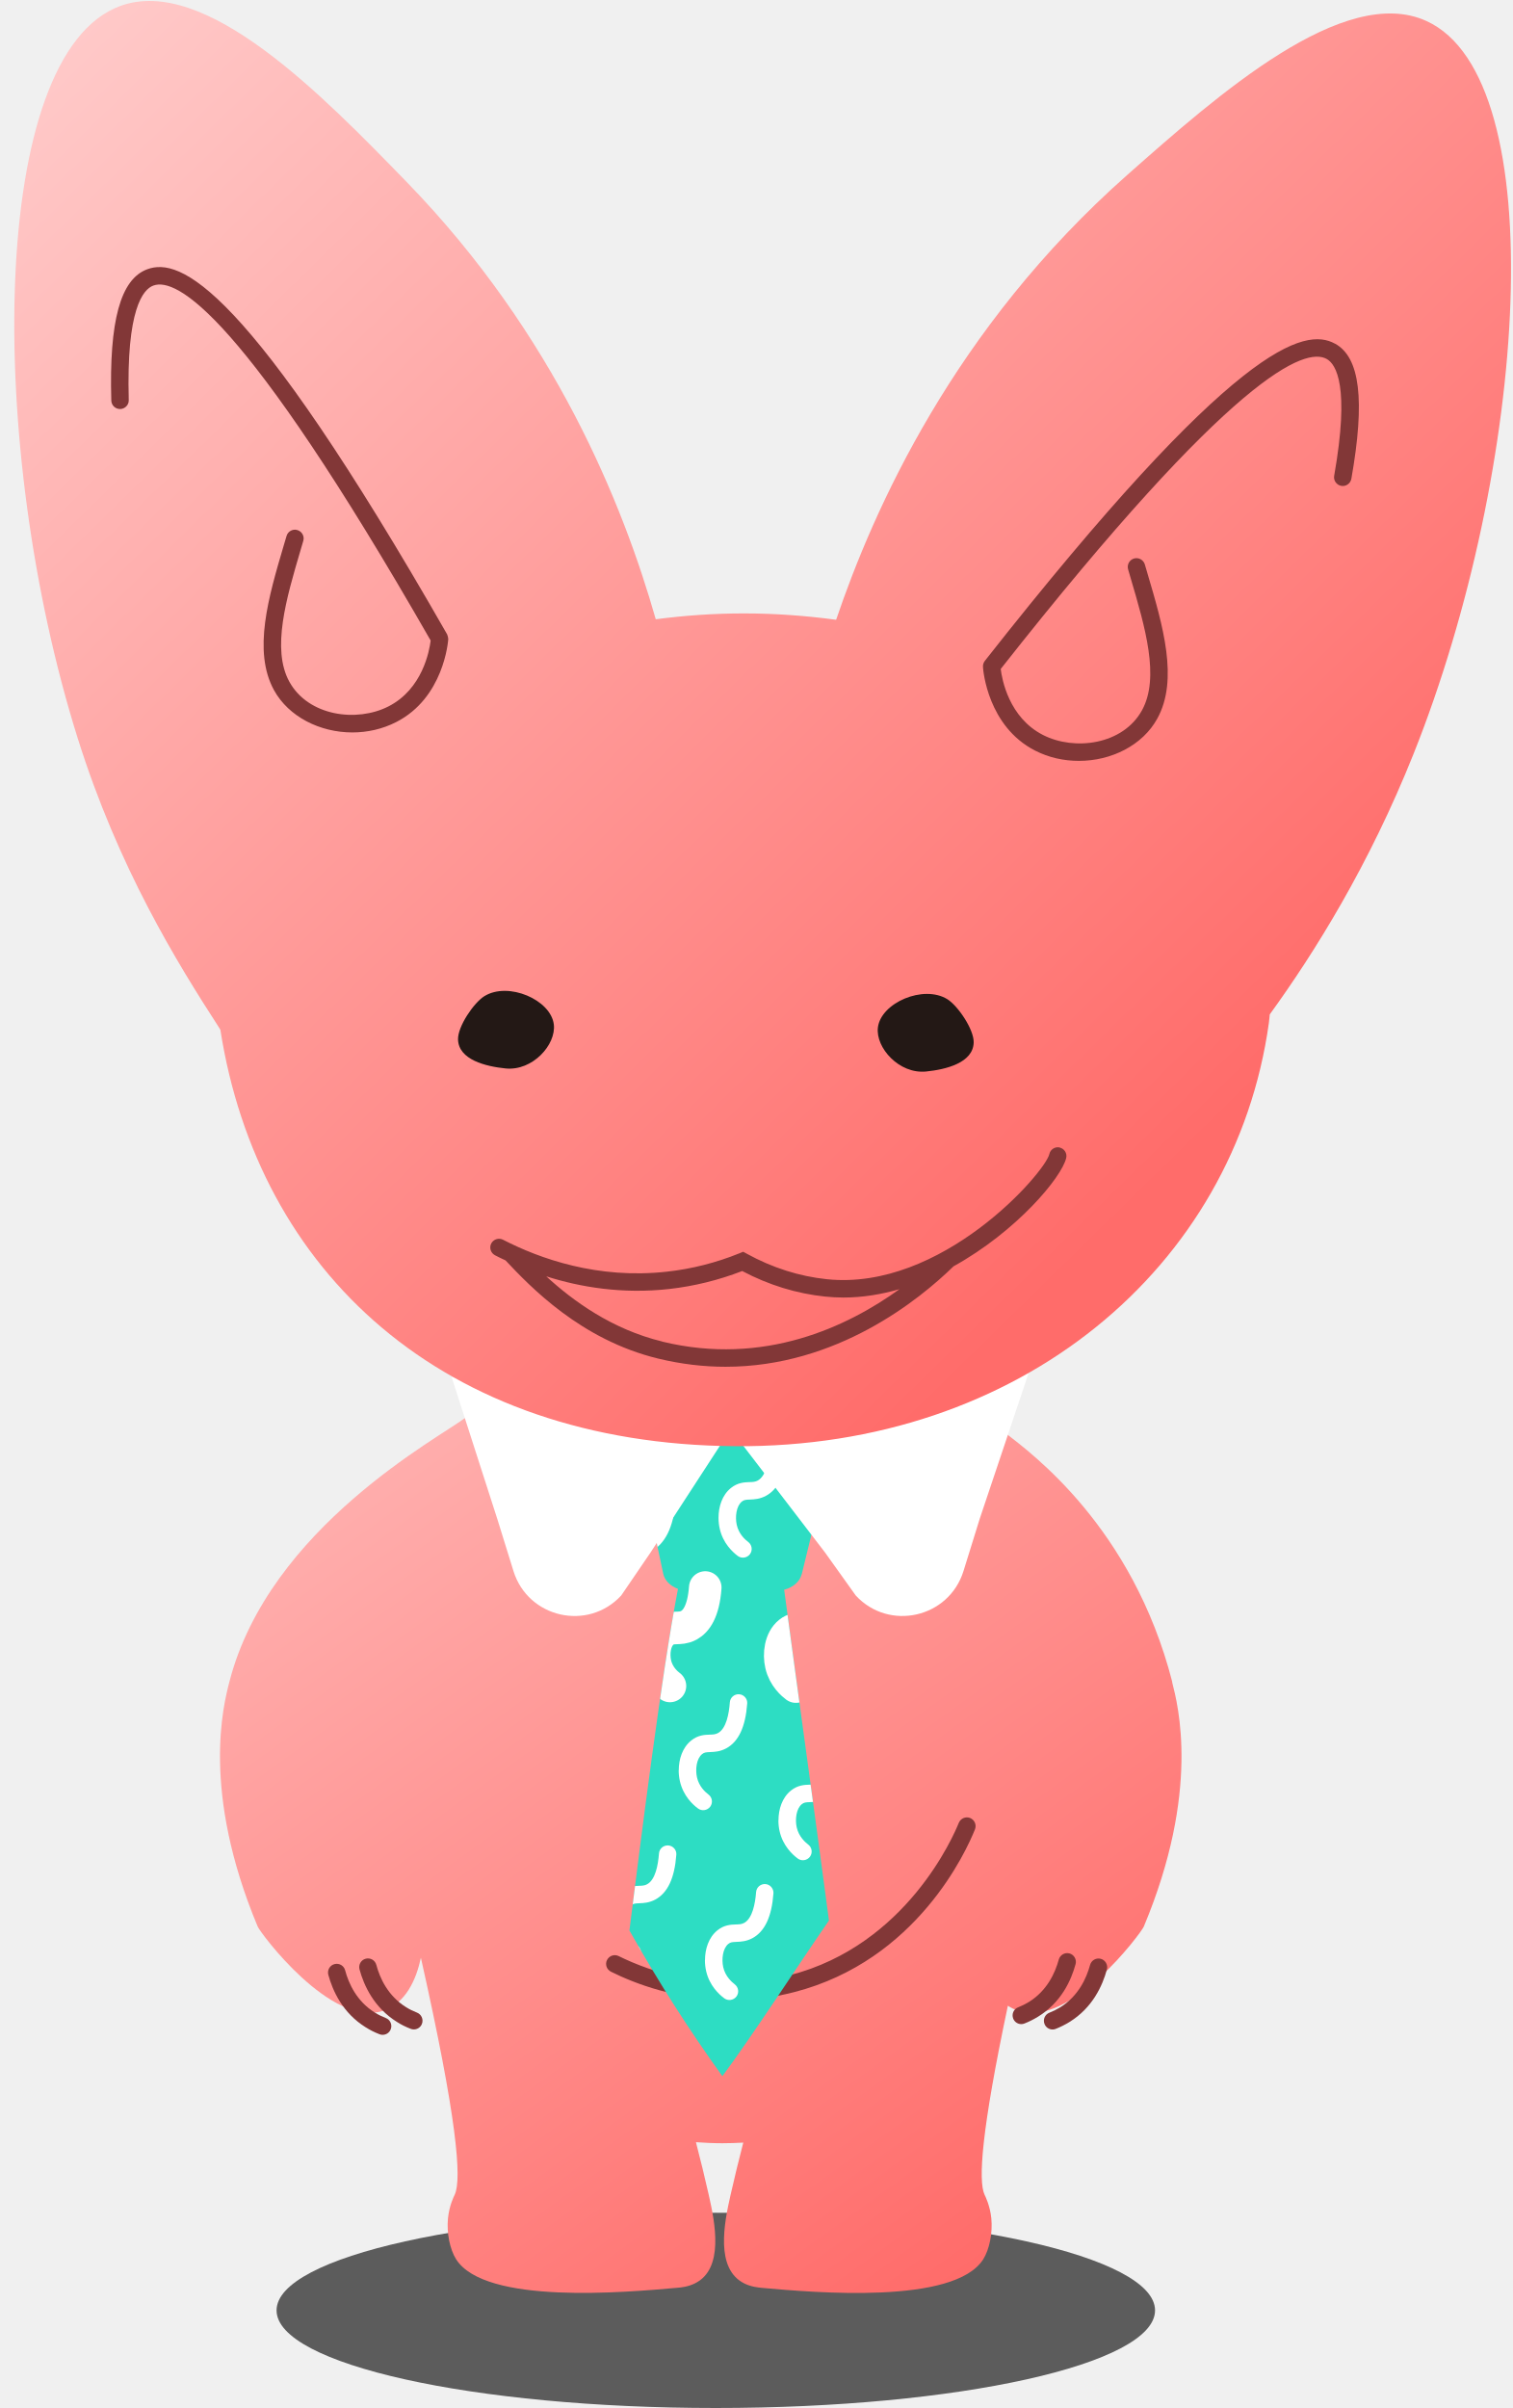
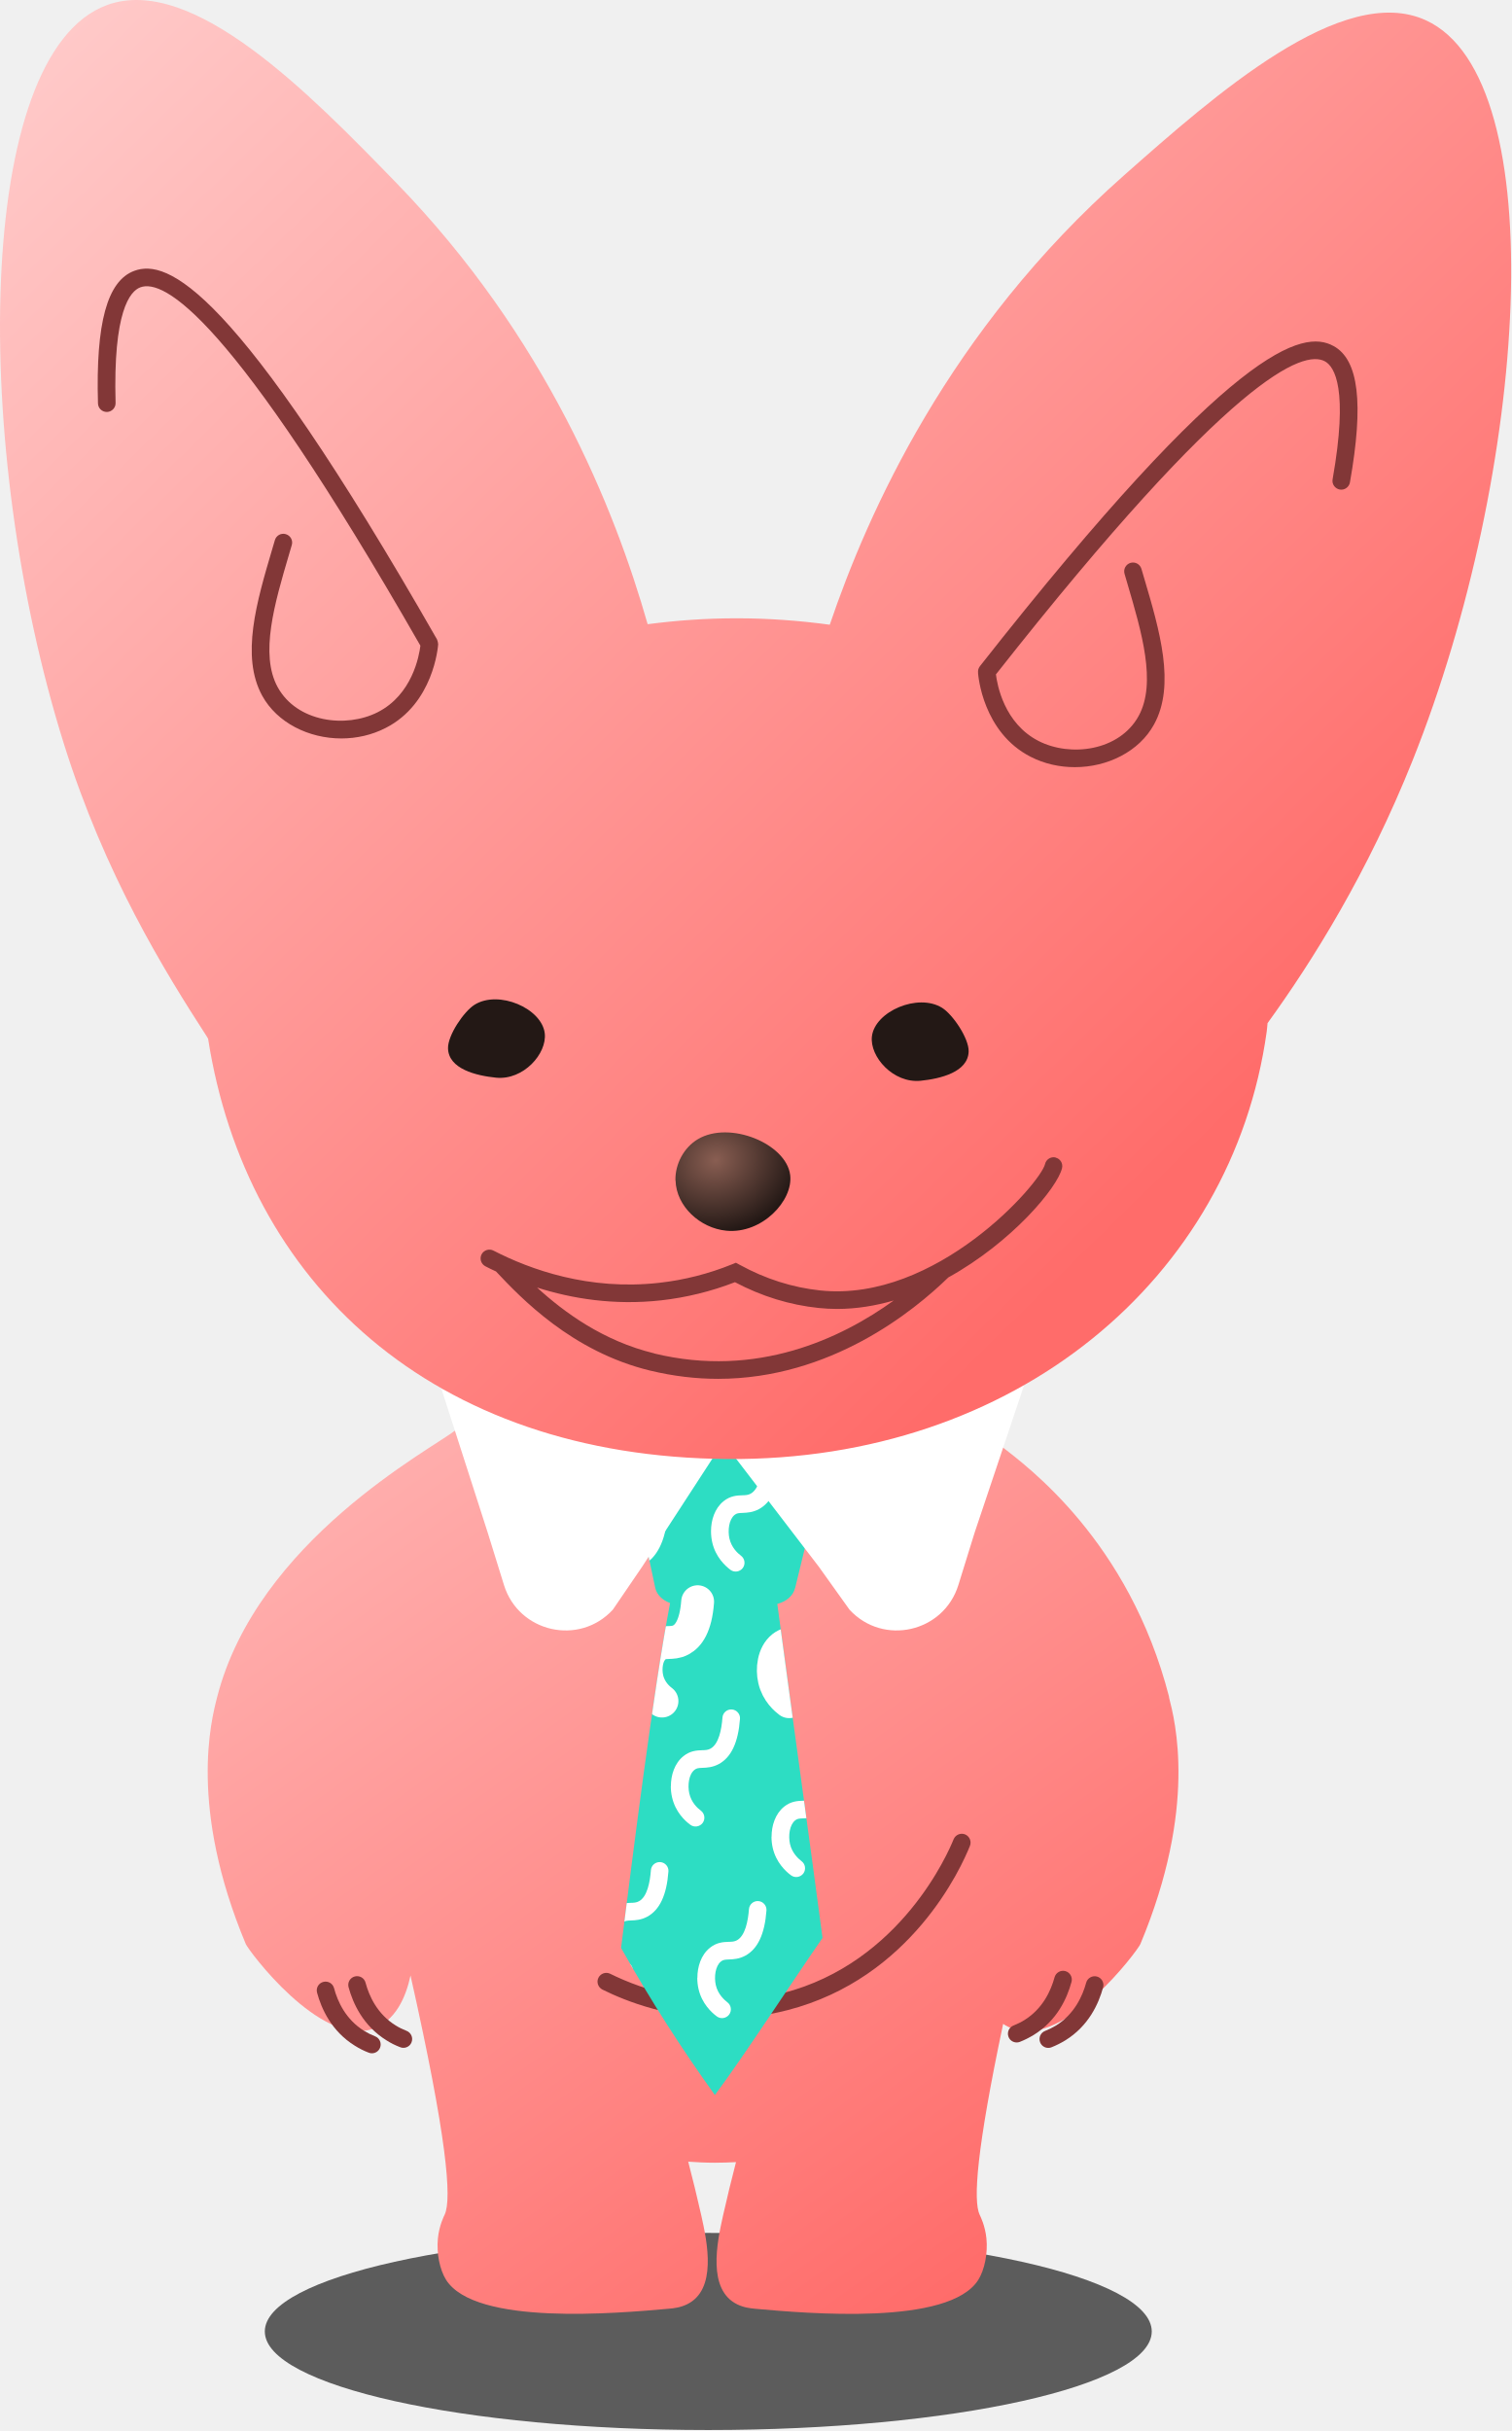
- <svg xmlns="http://www.w3.org/2000/svg" width="93" height="148" viewBox="0 0 93 148" fill="none">
-   <ellipse cx="44" cy="142" rx="27" ry="6" fill="#5C5C5C" />
-   <path d="M72.06 103.383C69.616 93.855 63.389 89.316 61.846 88.11L61.224 89.342C56.76 84.975 50.335 82.644 44.344 82.644C38.899 82.644 33.036 83.924 28.631 87.129V87.118C27.088 88.324 16.547 93.849 14.098 103.378C13.734 104.798 12.357 110.076 15.84 118.41C16.001 118.801 20.352 124.648 23.546 123.587C24.95 123.12 25.588 121.657 25.872 120.328C28.085 130.178 28.401 133.924 27.951 134.889C27.903 134.991 27.619 135.548 27.538 136.33C27.447 137.236 27.651 138.238 28.031 138.849C29.8 141.668 38.438 140.896 41.627 140.612C41.879 140.591 42.297 140.548 42.709 140.344C44.531 139.455 43.953 136.614 43.572 134.926C43.325 133.828 43.058 132.734 42.779 131.663C43.309 131.7 43.851 131.727 44.403 131.727C44.842 131.727 45.265 131.711 45.689 131.689C45.41 132.756 45.148 133.844 44.901 134.932C44.52 136.62 43.942 139.46 45.764 140.35C46.176 140.553 46.589 140.591 46.846 140.618C50.035 140.902 58.673 141.668 60.442 138.854C60.822 138.243 61.026 137.241 60.935 136.336C60.854 135.553 60.57 134.996 60.522 134.894C60.12 134.037 60.329 130.95 61.953 123.276C62.146 123.404 62.365 123.512 62.601 123.592C65.795 124.648 70.141 118.806 70.307 118.415C73.796 110.076 72.413 104.803 72.049 103.383H72.06Z" fill="url(#paint0_linear_733_3913)" />
-   <path d="M44.917 122.931C41.675 122.931 39.049 121.929 37.554 121.184C37.291 121.05 37.179 120.729 37.313 120.466C37.447 120.203 37.763 120.091 38.031 120.225C39.96 121.179 43.888 122.599 48.556 121.398C55.747 119.544 58.63 112.797 58.936 112.036C59.048 111.763 59.359 111.629 59.632 111.736C59.906 111.849 60.04 112.16 59.932 112.433C59.402 113.762 56.369 120.493 48.824 122.438C47.452 122.792 46.144 122.937 44.922 122.937L44.917 122.931Z" fill="#823737" />
-   <path d="M23.519 125.064C23.455 125.064 23.391 125.054 23.326 125.027C23.032 124.914 22.753 124.775 22.491 124.609C21.06 123.725 20.449 122.358 20.181 121.372C20.106 121.088 20.272 120.793 20.561 120.718C20.845 120.643 21.14 120.809 21.215 121.099C21.429 121.903 21.922 123.006 23.053 123.703C23.262 123.832 23.482 123.939 23.712 124.03C23.991 124.137 24.125 124.448 24.018 124.721C23.937 124.936 23.734 125.064 23.519 125.064Z" fill="#823737" />
-   <path d="M25.438 124.732C25.373 124.732 25.309 124.722 25.245 124.695C24.95 124.582 24.666 124.443 24.409 124.277C22.983 123.393 22.367 122.026 22.099 121.04C22.024 120.756 22.19 120.461 22.48 120.386C22.764 120.311 23.058 120.477 23.133 120.767C23.348 121.57 23.841 122.674 24.971 123.371C25.175 123.5 25.4 123.607 25.631 123.698C25.904 123.805 26.043 124.116 25.936 124.389C25.856 124.604 25.652 124.732 25.438 124.732Z" fill="#823737" />
-   <path d="M64.702 124.737C64.488 124.737 64.284 124.608 64.204 124.394C64.096 124.121 64.23 123.81 64.509 123.703C64.74 123.611 64.965 123.499 65.168 123.376C66.294 122.679 66.787 121.575 67.006 120.771C67.081 120.487 67.376 120.316 67.66 120.391C67.944 120.466 68.116 120.76 68.041 121.044C67.773 122.036 67.162 123.402 65.731 124.281C65.468 124.442 65.19 124.581 64.895 124.699C64.831 124.726 64.766 124.737 64.702 124.737Z" fill="#823737" />
-   <path d="M62.778 124.406C62.564 124.406 62.36 124.277 62.28 124.063C62.173 123.784 62.312 123.479 62.585 123.372C62.816 123.28 63.035 123.173 63.245 123.045C64.37 122.348 64.863 121.244 65.082 120.44C65.158 120.156 65.452 119.985 65.736 120.06C66.02 120.135 66.192 120.429 66.117 120.713C65.849 121.705 65.238 123.071 63.807 123.95C63.544 124.111 63.261 124.256 62.971 124.368C62.907 124.395 62.843 124.406 62.778 124.406Z" fill="#823737" />
-   <path d="M49.284 96.753L51.096 89.326C51.283 88.554 50.533 87.836 49.536 87.836H40.758C39.778 87.836 39.033 88.533 39.194 89.299L40.769 96.727C40.86 97.145 41.209 97.482 41.675 97.654C40.646 103.013 39.408 112.975 38.69 118.65C40.544 121.935 42.382 124.797 44.403 127.605C46.214 125.178 49 120.864 50.956 118.039C50.297 113.034 48.947 103.286 48.202 97.707C48.743 97.568 49.166 97.214 49.279 96.753H49.284Z" fill="#2DDDC3" />
-   <mask id="mask0_733_3913" style="mask-type:luminance" maskUnits="userSpaceOnUse" x="38" y="87" width="14" height="41">
-     <path d="M49.284 96.754L51.095 89.327C51.283 88.555 50.532 87.837 49.536 87.837H40.758C39.777 87.837 39.032 88.534 39.193 89.3L40.769 96.728C40.86 97.145 41.208 97.483 41.674 97.655C40.645 103.014 39.407 112.976 38.69 118.651C40.544 121.936 42.382 124.798 44.402 127.606C46.213 125.179 49 120.865 50.956 118.04C50.297 113.035 48.946 103.287 48.201 97.708C48.743 97.569 49.166 97.215 49.279 96.754H49.284Z" fill="white" />
+ <svg xmlns="http://www.w3.org/2000/svg" width="92" height="148" viewBox="0 0 92 148" fill="none">
+   <ellipse cx="43.123" cy="141.94" rx="27" ry="6" fill="#5C5C5C" />
+   <path d="M71.182 103.323C68.739 93.795 62.512 89.256 60.968 88.05L60.347 89.283C55.883 84.915 49.457 82.584 43.466 82.584C38.022 82.584 32.159 83.865 27.754 87.07V87.059C26.211 88.265 15.67 93.79 13.221 103.318C12.857 104.738 11.479 110.017 14.963 118.35C15.123 118.741 19.475 124.588 22.669 123.527C24.073 123.061 24.71 121.598 24.994 120.269C27.207 130.119 27.524 133.865 27.073 134.829C27.025 134.931 26.741 135.488 26.661 136.271C26.57 137.176 26.773 138.179 27.154 138.789C28.922 141.608 37.561 140.837 40.749 140.553C41.001 140.531 41.419 140.488 41.832 140.285C43.654 139.395 43.075 136.555 42.695 134.867C42.448 133.768 42.18 132.675 41.901 131.603C42.432 131.641 42.973 131.667 43.525 131.667C43.965 131.667 44.388 131.651 44.811 131.63C44.533 132.696 44.27 133.784 44.024 134.872C43.643 136.56 43.064 139.4 44.886 140.29C45.299 140.494 45.712 140.531 45.969 140.558C49.157 140.842 57.796 141.608 59.564 138.795C59.945 138.184 60.148 137.182 60.057 136.276C59.977 135.494 59.693 134.936 59.645 134.835C59.243 133.977 59.452 130.89 61.075 123.216C61.268 123.345 61.488 123.452 61.724 123.532C64.918 124.588 69.264 118.747 69.43 118.355C72.918 110.017 71.536 104.744 71.171 103.323H71.182Z" fill="url(#paint0_linear_1172_8507)" />
+   <path d="M44.04 122.872C40.797 122.872 38.172 121.869 36.676 121.125C36.414 120.991 36.301 120.669 36.435 120.406C36.569 120.144 36.886 120.031 37.154 120.165C39.083 121.119 43.011 122.539 47.678 121.339C54.87 119.485 57.753 112.738 58.058 111.977C58.171 111.703 58.482 111.569 58.755 111.677C59.028 111.789 59.162 112.1 59.055 112.373C58.525 113.702 55.492 120.433 47.946 122.379C46.574 122.732 45.267 122.877 44.045 122.877L44.04 122.872Z" fill="#823737" />
+   <path d="M22.642 125.005C22.578 125.005 22.513 124.994 22.449 124.967C22.154 124.855 21.876 124.715 21.613 124.549C20.182 123.665 19.571 122.298 19.303 121.312C19.228 121.028 19.395 120.734 19.684 120.659C19.968 120.584 20.263 120.75 20.338 121.039C20.552 121.843 21.045 122.947 22.176 123.644C22.385 123.772 22.604 123.879 22.835 123.97C23.113 124.078 23.247 124.388 23.14 124.662C23.06 124.876 22.856 125.005 22.642 125.005Z" fill="#823737" />
+   <path d="M24.56 124.673C24.496 124.673 24.431 124.662 24.367 124.635C24.073 124.523 23.788 124.383 23.531 124.217C22.106 123.333 21.489 121.966 21.222 120.98C21.147 120.696 21.313 120.402 21.602 120.327C21.886 120.252 22.181 120.418 22.256 120.707C22.47 121.511 22.963 122.615 24.094 123.312C24.298 123.44 24.523 123.547 24.753 123.638C25.026 123.746 25.166 124.056 25.058 124.33C24.978 124.544 24.774 124.673 24.56 124.673Z" fill="#823737" />
+   <path d="M63.825 124.677C63.61 124.677 63.407 124.549 63.326 124.334C63.219 124.061 63.353 123.75 63.632 123.643C63.862 123.552 64.087 123.439 64.291 123.316C65.416 122.619 65.909 121.515 66.129 120.712C66.204 120.428 66.499 120.256 66.783 120.331C67.067 120.406 67.238 120.701 67.163 120.985C66.895 121.976 66.284 123.343 64.853 124.222C64.591 124.383 64.312 124.522 64.017 124.64C63.953 124.667 63.889 124.677 63.825 124.677Z" fill="#823737" />
+   <path d="M61.901 124.346C61.686 124.346 61.483 124.218 61.402 124.003C61.295 123.725 61.435 123.419 61.708 123.312C61.938 123.221 62.158 123.114 62.367 122.985C63.492 122.288 63.985 121.184 64.205 120.381C64.28 120.097 64.575 119.925 64.859 120C65.143 120.075 65.314 120.37 65.239 120.654C64.971 121.645 64.361 123.012 62.93 123.891C62.667 124.051 62.383 124.196 62.094 124.309C62.029 124.336 61.965 124.346 61.901 124.346Z" fill="#823737" />
+   <path d="M48.407 96.694L50.218 89.266C50.406 88.495 49.656 87.776 48.659 87.776H39.881C38.9 87.776 38.156 88.473 38.316 89.239L39.892 96.667C39.983 97.085 40.331 97.423 40.797 97.594C39.769 102.953 38.531 112.916 37.812 118.591C39.667 121.876 41.505 124.738 43.525 127.546C45.336 125.118 48.123 120.804 50.079 117.98C49.42 112.975 48.069 103.226 47.325 97.648C47.866 97.508 48.289 97.155 48.402 96.694H48.407Z" fill="#2DDDC3" />
+   <mask id="mask0_1172_8507" style="mask-type:luminance" maskUnits="userSpaceOnUse" x="37" y="87" width="14" height="41">
+     <path d="M48.407 96.695L50.218 89.267C50.405 88.496 49.655 87.777 48.658 87.777H39.88C38.9 87.777 38.155 88.474 38.316 89.24L39.891 96.668C39.982 97.086 40.331 97.424 40.797 97.595C39.768 102.954 38.53 112.917 37.812 118.592C39.666 121.877 41.504 124.739 43.525 127.547C45.336 125.119 48.122 120.805 50.078 117.981C49.419 112.975 48.069 103.227 47.324 97.649C47.865 97.509 48.289 97.156 48.401 96.695H48.407Z" fill="white" />
  </mask>
-   <g mask="url(#mask0_733_3913)">
-     <mask id="mask1_733_3913" style="mask-type:luminance" maskUnits="userSpaceOnUse" x="37" y="87" width="17" height="44">
-       <path d="M48.749 92.293C47.12 88.531 46.155 87.7 45.271 87.668C41.686 87.523 37.704 100.257 37.42 111.435C37.356 114.035 36.991 128.477 42.806 130.38C44.96 131.087 47.146 129.801 47.736 129.453C56.439 124.335 53.99 104.378 48.749 92.293Z" fill="white" />
+   <g mask="url(#mask0_1172_8507)">
+     <mask id="mask1_1172_8507" style="mask-type:luminance" maskUnits="userSpaceOnUse" x="36" y="87" width="17" height="44">
+       <path d="M47.871 92.234C46.242 88.471 45.278 87.641 44.393 87.609C40.808 87.464 36.827 100.197 36.542 111.376C36.478 113.975 36.114 128.418 41.928 130.32C44.082 131.027 46.269 129.741 46.858 129.393C55.561 124.275 53.112 104.318 47.871 92.234Z" fill="white" />
    </mask>
-     <g mask="url(#mask1_733_3913)">
-       <path d="M40.528 92.176C40.416 93.671 39.96 94.255 39.521 94.496C38.942 94.812 38.47 94.491 37.956 94.898C37.399 95.343 37.307 96.238 37.452 96.865C37.629 97.653 38.186 98.097 38.358 98.226" stroke="white" stroke-width="2" stroke-miterlimit="10" stroke-linecap="round" />
-       <path d="M44.167 93.285C44.167 92.61 44.386 91.891 44.933 91.452C45.346 91.12 45.758 91.104 46.064 91.093C46.273 91.088 46.423 91.082 46.578 90.997C47.087 90.718 47.253 89.818 47.307 89.105C47.328 88.81 47.586 88.59 47.88 88.612C48.175 88.633 48.4 88.896 48.373 89.185C48.266 90.621 47.843 91.522 47.087 91.934C46.707 92.138 46.369 92.154 46.101 92.165C45.844 92.176 45.737 92.181 45.603 92.288C45.255 92.567 45.18 93.237 45.287 93.719C45.41 94.271 45.78 94.614 45.989 94.769C46.224 94.946 46.278 95.278 46.101 95.52C45.924 95.755 45.587 95.809 45.351 95.632C45.024 95.386 44.44 94.844 44.242 93.96C44.194 93.751 44.167 93.521 44.167 93.29V93.285Z" fill="white" />
-       <path d="M36.959 103.81C36.959 103.135 37.179 102.417 37.725 101.977C38.138 101.645 38.551 101.629 38.856 101.618C39.065 101.613 39.215 101.608 39.37 101.522C39.874 101.243 40.046 100.343 40.099 99.63C40.121 99.335 40.378 99.116 40.673 99.137C40.967 99.159 41.187 99.41 41.166 99.711C41.059 101.147 40.635 102.047 39.88 102.46C39.499 102.663 39.161 102.68 38.894 102.69C38.636 102.701 38.529 102.706 38.395 102.813C38.047 103.092 37.972 103.762 38.079 104.244C38.208 104.818 38.615 105.166 38.781 105.295C39.017 105.472 39.07 105.804 38.894 106.045C38.717 106.281 38.379 106.334 38.143 106.158C37.816 105.916 37.232 105.375 37.029 104.485C36.98 104.276 36.954 104.046 36.954 103.816L36.959 103.81Z" fill="white" />
-       <path d="M41.723 108.805C41.723 108.13 41.943 107.412 42.49 106.973C42.902 106.64 43.315 106.624 43.62 106.614C43.829 106.608 43.974 106.603 44.135 106.517C44.644 106.238 44.81 105.338 44.864 104.625C44.885 104.331 45.142 104.111 45.437 104.132C45.732 104.154 45.957 104.416 45.93 104.706C45.823 106.142 45.4 107.042 44.644 107.455C44.264 107.659 43.926 107.675 43.658 107.685C43.401 107.696 43.294 107.701 43.16 107.809C42.806 108.093 42.736 108.757 42.843 109.239C42.967 109.791 43.336 110.134 43.545 110.29C43.781 110.467 43.835 110.799 43.658 111.04C43.481 111.276 43.144 111.329 42.908 111.153C42.575 110.911 41.997 110.37 41.793 109.475C41.745 109.266 41.718 109.036 41.718 108.8L41.723 108.805Z" fill="white" />
-       <path d="M51.096 97.61C50.983 99.106 50.528 99.69 50.089 99.931C49.51 100.247 49.038 99.925 48.524 100.333C47.967 100.778 47.875 101.672 48.02 102.3C48.197 103.087 48.754 103.532 48.926 103.661" stroke="white" stroke-width="2" stroke-miterlimit="10" stroke-linecap="round" />
-       <path d="M43.352 97.571C43.24 99.067 42.784 99.651 42.345 99.892C41.766 100.208 41.294 99.886 40.78 100.294C40.223 100.738 40.132 101.633 40.276 102.26C40.453 103.048 41.01 103.493 41.182 103.622" stroke="white" stroke-width="2" stroke-miterlimit="10" stroke-linecap="round" />
-       <path d="M37.367 118.097C37.367 117.422 37.586 116.704 38.133 116.265C38.545 115.932 38.958 115.916 39.264 115.906C39.472 115.9 39.623 115.895 39.778 115.809C40.287 115.536 40.453 114.63 40.507 113.917C40.528 113.623 40.785 113.403 41.08 113.424C41.375 113.446 41.6 113.708 41.573 113.998C41.466 115.434 41.043 116.334 40.287 116.747C39.907 116.951 39.574 116.967 39.301 116.977C39.044 116.988 38.937 116.993 38.803 117.101C38.449 117.379 38.379 118.049 38.486 118.531C38.61 119.083 38.98 119.426 39.188 119.582C39.424 119.759 39.472 120.096 39.301 120.332C39.124 120.568 38.786 120.621 38.551 120.445C38.224 120.198 37.64 119.657 37.441 118.773C37.393 118.564 37.367 118.333 37.367 118.097Z" fill="white" />
-       <path d="M43.336 120.471C43.336 119.796 43.556 119.078 44.102 118.639C44.515 118.306 44.928 118.29 45.233 118.28C45.442 118.274 45.592 118.269 45.748 118.183C46.251 117.904 46.423 117.004 46.477 116.291C46.498 115.997 46.755 115.777 47.05 115.798C47.345 115.82 47.564 116.082 47.543 116.372C47.436 117.808 47.012 118.708 46.257 119.121C45.876 119.325 45.539 119.341 45.271 119.351C45.014 119.362 44.906 119.367 44.772 119.475C44.424 119.753 44.349 120.418 44.456 120.905C44.585 121.479 44.992 121.827 45.158 121.956C45.394 122.133 45.448 122.465 45.271 122.706C45.094 122.942 44.756 122.995 44.52 122.819C44.194 122.577 43.609 122.036 43.406 121.147C43.358 120.938 43.331 120.707 43.331 120.477L43.336 120.471Z" fill="white" />
-       <path d="M47.853 111.882C47.853 111.206 48.073 110.488 48.62 110.049C49.032 109.717 49.445 109.7 49.751 109.69C49.959 109.684 50.11 109.679 50.265 109.593C50.769 109.315 50.94 108.414 50.994 107.702C51.015 107.407 51.273 107.187 51.567 107.208C51.862 107.23 52.082 107.493 52.06 107.782C51.953 109.218 51.53 110.118 50.774 110.531C50.394 110.735 50.056 110.751 49.788 110.762C49.531 110.772 49.424 110.778 49.29 110.885C48.941 111.163 48.866 111.828 48.974 112.316C49.102 112.889 49.509 113.237 49.675 113.366C49.911 113.543 49.965 113.875 49.788 114.116C49.611 114.352 49.274 114.406 49.038 114.229C48.711 113.988 48.127 113.446 47.923 112.557C47.875 112.348 47.848 112.117 47.848 111.887L47.853 111.882Z" fill="white" />
-       <path d="M42.511 131.178C42.511 130.503 42.731 129.785 43.277 129.346C43.69 129.013 44.103 128.997 44.408 128.987C44.617 128.981 44.762 128.976 44.922 128.89C45.426 128.611 45.598 127.711 45.651 126.998C45.673 126.704 45.93 126.484 46.225 126.505C46.519 126.527 46.739 126.789 46.718 127.079C46.611 128.515 46.187 129.415 45.431 129.828C45.051 130.032 44.714 130.048 44.446 130.058C44.188 130.069 44.081 130.074 43.947 130.182C43.593 130.46 43.524 131.13 43.631 131.613C43.76 132.186 44.167 132.534 44.333 132.663C44.569 132.84 44.622 133.172 44.446 133.413C44.269 133.654 43.931 133.703 43.695 133.526C43.368 133.285 42.784 132.743 42.581 131.854C42.532 131.645 42.506 131.414 42.506 131.184L42.511 131.178Z" fill="white" />
+     <g mask="url(#mask1_1172_8507)">
+       <path d="M39.651 92.116C39.538 93.611 39.083 94.195 38.643 94.437C38.065 94.753 37.593 94.431 37.078 94.839C36.521 95.283 36.43 96.178 36.575 96.805C36.752 97.593 37.309 98.038 37.48 98.167" stroke="white" stroke-width="2" stroke-miterlimit="10" stroke-linecap="round" />
+       <path d="M43.289 93.225C43.289 92.55 43.509 91.832 44.056 91.392C44.468 91.06 44.881 91.044 45.186 91.034C45.395 91.028 45.545 91.023 45.701 90.937C46.21 90.658 46.376 89.758 46.43 89.045C46.451 88.751 46.708 88.531 47.003 88.552C47.298 88.574 47.523 88.836 47.496 89.126C47.389 90.562 46.965 91.462 46.21 91.875C45.829 92.079 45.492 92.094 45.224 92.105C44.967 92.116 44.859 92.121 44.725 92.228C44.377 92.507 44.302 93.177 44.409 93.659C44.533 94.211 44.902 94.554 45.111 94.71C45.347 94.887 45.401 95.219 45.224 95.46C45.047 95.696 44.709 95.749 44.474 95.573C44.147 95.326 43.563 94.785 43.364 93.9C43.316 93.692 43.289 93.461 43.289 93.231V93.225Z" fill="white" />
+       <path d="M36.081 103.751C36.081 103.075 36.301 102.357 36.848 101.918C37.261 101.586 37.673 101.57 37.979 101.559C38.188 101.553 38.338 101.548 38.493 101.462C38.997 101.184 39.168 100.283 39.222 99.571C39.243 99.276 39.501 99.056 39.795 99.078C40.09 99.099 40.31 99.351 40.288 99.651C40.181 101.087 39.758 101.988 39.002 102.4C38.622 102.604 38.284 102.62 38.016 102.631C37.759 102.641 37.652 102.647 37.518 102.754C37.169 103.033 37.094 103.702 37.202 104.185C37.33 104.758 37.737 105.107 37.904 105.235C38.139 105.412 38.193 105.744 38.016 105.985C37.839 106.221 37.502 106.275 37.266 106.098C36.939 105.857 36.355 105.316 36.151 104.426C36.103 104.217 36.076 103.986 36.076 103.756L36.081 103.751Z" fill="white" />
+       <path d="M40.846 108.746C40.846 108.071 41.066 107.352 41.612 106.913C42.025 106.581 42.438 106.565 42.743 106.554C42.952 106.549 43.097 106.543 43.257 106.457C43.767 106.179 43.933 105.279 43.986 104.566C44.008 104.271 44.265 104.051 44.56 104.073C44.854 104.094 45.079 104.357 45.053 104.646C44.946 106.082 44.522 106.983 43.767 107.395C43.386 107.599 43.048 107.615 42.781 107.626C42.523 107.636 42.416 107.642 42.282 107.749C41.928 108.033 41.859 108.698 41.966 109.18C42.089 109.732 42.459 110.075 42.668 110.23C42.904 110.407 42.957 110.739 42.781 110.981C42.604 111.216 42.266 111.27 42.03 111.093C41.698 110.852 41.119 110.311 40.916 109.416C40.867 109.207 40.841 108.976 40.841 108.74L40.846 108.746Z" fill="white" />
+       <path d="M50.219 97.551C50.106 99.046 49.651 99.63 49.211 99.871C48.632 100.187 48.161 99.866 47.646 100.273C47.089 100.718 46.998 101.613 47.143 102.24C47.319 103.028 47.877 103.473 48.048 103.601" stroke="white" stroke-width="2" stroke-miterlimit="10" stroke-linecap="round" />
+       <path d="M42.475 97.512C42.362 99.007 41.907 99.591 41.467 99.832C40.889 100.148 40.417 99.827 39.903 100.234C39.345 100.679 39.254 101.574 39.399 102.201C39.576 102.989 40.133 103.433 40.304 103.562" stroke="white" stroke-width="2" stroke-miterlimit="10" stroke-linecap="round" />
+       <path d="M36.489 118.038C36.489 117.363 36.709 116.644 37.255 116.205C37.668 115.873 38.081 115.857 38.386 115.846C38.595 115.841 38.745 115.835 38.901 115.749C39.41 115.476 39.576 114.571 39.629 113.858C39.651 113.563 39.908 113.343 40.203 113.365C40.497 113.386 40.722 113.649 40.696 113.938C40.589 115.374 40.165 116.275 39.41 116.687C39.029 116.891 38.697 116.907 38.424 116.918C38.166 116.928 38.059 116.934 37.925 117.041C37.572 117.32 37.502 117.99 37.609 118.472C37.732 119.024 38.102 119.367 38.311 119.522C38.547 119.699 38.595 120.037 38.424 120.273C38.247 120.508 37.909 120.562 37.673 120.385C37.346 120.139 36.762 119.597 36.564 118.713C36.516 118.504 36.489 118.274 36.489 118.038Z" fill="white" />
+       <path d="M42.459 120.412C42.459 119.737 42.678 119.018 43.225 118.579C43.638 118.247 44.05 118.231 44.356 118.22C44.565 118.215 44.715 118.209 44.87 118.124C45.374 117.845 45.545 116.945 45.599 116.232C45.62 115.937 45.878 115.717 46.172 115.739C46.467 115.76 46.687 116.023 46.665 116.312C46.558 117.748 46.135 118.649 45.379 119.061C44.999 119.265 44.661 119.281 44.393 119.292C44.136 119.303 44.029 119.308 43.895 119.415C43.547 119.694 43.472 120.358 43.579 120.846C43.707 121.419 44.115 121.768 44.281 121.896C44.517 122.073 44.57 122.405 44.393 122.647C44.216 122.882 43.879 122.936 43.643 122.759C43.316 122.518 42.732 121.977 42.528 121.087C42.48 120.878 42.453 120.648 42.453 120.417L42.459 120.412Z" fill="white" />
+       <path d="M46.976 111.822C46.976 111.147 47.196 110.429 47.742 109.989C48.155 109.657 48.568 109.641 48.873 109.63C49.082 109.625 49.232 109.619 49.388 109.534C49.891 109.255 50.063 108.355 50.116 107.642C50.138 107.347 50.395 107.127 50.69 107.149C50.984 107.17 51.204 107.433 51.183 107.722C51.076 109.159 50.652 110.059 49.897 110.472C49.516 110.675 49.178 110.691 48.911 110.702C48.653 110.713 48.546 110.718 48.412 110.825C48.064 111.104 47.989 111.768 48.096 112.256C48.225 112.829 48.632 113.178 48.798 113.306C49.034 113.483 49.087 113.816 48.911 114.057C48.734 114.292 48.396 114.346 48.16 114.169C47.834 113.928 47.249 113.387 47.046 112.497C46.998 112.288 46.971 112.058 46.971 111.827L46.976 111.822Z" fill="white" />
+       <path d="M41.633 131.119C41.633 130.444 41.853 129.725 42.4 129.286C42.812 128.954 43.225 128.938 43.531 128.927C43.74 128.922 43.884 128.916 44.045 128.831C44.549 128.552 44.72 127.652 44.774 126.939C44.795 126.644 45.053 126.424 45.347 126.446C45.642 126.467 45.862 126.73 45.84 127.019C45.733 128.455 45.31 129.356 44.554 129.768C44.174 129.972 43.836 129.988 43.568 129.999C43.311 130.01 43.204 130.015 43.07 130.122C42.716 130.401 42.646 131.071 42.754 131.553C42.882 132.126 43.289 132.475 43.456 132.603C43.691 132.78 43.745 133.112 43.568 133.354C43.391 133.595 43.054 133.643 42.818 133.466C42.491 133.225 41.907 132.684 41.703 131.794C41.655 131.585 41.628 131.355 41.628 131.124L41.633 131.119Z" fill="white" />
    </g>
  </g>
-   <path d="M63.228 84.39L60.222 93.35L59.225 96.56C58.33 99.443 54.649 100.279 52.602 98.061L50.721 95.429L44.912 87.846" fill="white" />
-   <path d="M27.758 84.626L30.566 93.35L31.563 96.561C32.458 99.444 36.139 100.28 38.186 98.061L39.982 95.43L44.912 87.847" fill="white" />
-   <path d="M87.686 1.293C82.617 -1.023 74.868 5.821 69.311 10.735C58.636 20.167 53.706 31.298 51.396 38.093C49.536 37.841 47.645 37.702 45.737 37.702C43.829 37.702 42.093 37.83 40.309 38.061C38.304 31.035 34.124 20.574 24.993 11.18C19.822 5.858 12.619 -1.553 7.384 0.371C-0.687 3.34 -0.88 27.343 4.769 45.349C7.271 53.323 10.872 59.154 13.482 63.184L13.546 63.291C15.867 78.13 27.158 88.757 45.19 88.886C62.671 89.009 75.897 77.932 77.997 62.873C78.024 62.696 78.029 62.525 78.051 62.348C80.8 58.554 84.149 53.195 86.888 46.34C93.886 28.811 95.51 4.862 87.686 1.293Z" fill="url(#paint1_linear_733_3913)" />
-   <path d="M28.155 63.885C28.187 65.139 29.864 65.546 31.081 65.669C32.742 65.835 34.189 64.206 34.044 62.968C33.862 61.446 31.241 60.316 29.773 61.227C29.119 61.634 28.133 63.092 28.155 63.885Z" fill="#231815" />
-   <path d="M59.852 64.072C59.82 65.326 58.142 65.734 56.926 65.857C55.265 66.023 53.818 64.394 53.963 63.156C54.145 61.634 56.765 60.503 58.234 61.414C58.887 61.821 59.873 63.279 59.852 64.072Z" fill="#231815" />
-   <path d="M82.059 21.122C80.205 20.103 75.956 21.015 60.538 40.618C60.447 40.736 60.41 40.875 60.426 41.014C60.426 41.025 60.426 41.03 60.426 41.041C60.437 41.186 60.71 44.642 63.625 46.132C64.472 46.566 65.399 46.765 66.32 46.765C68.303 46.765 70.232 45.816 71.138 44.166C72.462 41.765 71.481 38.447 70.532 35.237L70.372 34.691C70.286 34.407 69.991 34.246 69.707 34.326C69.423 34.412 69.263 34.707 69.343 34.991L69.504 35.543C70.388 38.538 71.304 41.641 70.2 43.651C69.032 45.779 66.052 46.164 64.113 45.173C62.012 44.101 61.589 41.743 61.514 41.116C75.886 22.869 80.237 21.341 81.545 22.059C82.135 22.381 82.981 23.748 82.011 29.241C81.958 29.53 82.156 29.809 82.445 29.862C82.735 29.916 83.013 29.718 83.067 29.428C83.919 24.605 83.603 21.963 82.065 21.122H82.059Z" fill="#823737" />
-   <path d="M27.549 39.245C27.549 39.208 27.544 39.175 27.533 39.138C27.522 39.1 27.512 39.068 27.501 39.036C27.495 39.02 27.495 39.004 27.485 38.988C15.106 17.343 11.033 15.815 9.05 16.55C7.405 17.16 6.703 19.722 6.842 24.62C6.853 24.915 7.089 25.145 7.394 25.14C7.689 25.129 7.925 24.883 7.914 24.588C7.759 19.009 8.793 17.782 9.425 17.552C10.829 17.032 14.913 19.181 26.472 39.368C26.397 39.995 25.974 42.353 23.873 43.42C21.933 44.406 18.959 44.025 17.785 41.898C16.681 39.888 17.598 36.785 18.482 33.79L18.643 33.243C18.728 32.959 18.562 32.664 18.278 32.578C17.994 32.493 17.694 32.659 17.614 32.943L17.453 33.484C16.505 36.694 15.524 40.011 16.842 42.418C17.748 44.063 19.677 45.017 21.66 45.017C22.576 45.017 23.509 44.813 24.355 44.379C27.27 42.895 27.544 39.438 27.554 39.288C27.554 39.272 27.549 39.256 27.549 39.24V39.245Z" fill="#823737" />
-   <path d="M65.147 70.526C64.858 70.462 64.568 70.638 64.504 70.928C64.236 72.08 57.886 79.358 50.828 78.623C49.135 78.447 47.479 77.921 45.909 77.058L45.684 76.935L45.448 77.032C44.017 77.611 42.522 77.991 41.011 78.157C36.734 78.639 33.165 77.353 30.92 76.196C30.657 76.062 30.336 76.164 30.196 76.426C30.062 76.689 30.164 77.01 30.427 77.15C30.631 77.257 30.85 77.364 31.075 77.466C32.586 79.073 35.689 82.343 40.453 83.5C41.895 83.848 43.277 84.004 44.596 84.004C51.45 84.004 56.514 79.877 58.614 77.83C62.489 75.687 65.265 72.359 65.538 71.174C65.608 70.885 65.425 70.596 65.136 70.531L65.147 70.526ZM40.716 82.455C37.602 81.699 35.223 79.952 33.578 78.447C35.684 79.116 38.256 79.545 41.139 79.224C42.661 79.052 44.172 78.682 45.624 78.12C47.254 78.982 48.968 79.508 50.721 79.69C51.096 79.727 51.471 79.749 51.841 79.749C53.025 79.749 54.177 79.556 55.292 79.234C52.098 81.539 46.975 83.977 40.716 82.46V82.455Z" fill="#823737" />
+   <path d="M62.351 84.33L59.344 93.29L58.348 96.5C57.453 99.384 53.771 100.22 51.724 98.001L49.843 95.37L44.034 87.787" fill="white" />
+   <path d="M26.881 84.566L29.689 93.291L30.685 96.501C31.58 99.384 35.262 100.22 37.309 98.001L39.104 95.37L44.034 87.787" fill="white" />
+   <path d="M86.809 1.233C81.739 -1.082 73.99 5.761 68.433 10.676C57.758 20.108 52.828 31.238 50.519 38.033C48.659 37.782 46.767 37.642 44.859 37.642C42.952 37.642 41.215 37.771 39.431 38.001C37.427 30.976 33.247 20.515 24.115 11.12C18.944 5.799 11.742 -1.613 6.506 0.311C-1.564 3.28 -1.757 27.283 3.891 45.289C6.394 53.264 9.995 59.094 12.605 63.124L12.669 63.232C14.989 78.071 26.28 88.698 44.313 88.826C61.794 88.95 75.019 77.872 77.12 62.814C77.147 62.637 77.152 62.465 77.173 62.288C79.922 58.494 83.272 53.135 86.01 46.281C93.009 28.752 94.633 4.802 86.809 1.233Z" fill="url(#paint1_linear_1172_8507)" />
+   <path d="M27.277 63.825C27.309 65.079 28.987 65.486 30.203 65.61C31.864 65.776 33.311 64.147 33.167 62.909C32.984 61.387 30.364 60.256 28.896 61.167C28.242 61.574 27.256 63.032 27.277 63.825Z" fill="#231815" />
+   <path d="M58.975 64.013C58.942 65.267 57.265 65.674 56.049 65.797C54.387 65.963 52.941 64.334 53.085 63.096C53.267 61.574 55.888 60.444 57.356 61.355C58.01 61.762 58.996 63.219 58.975 64.013Z" fill="#231815" />
+   <path d="M81.182 21.062C79.328 20.044 75.078 20.955 59.661 40.558C59.57 40.676 59.532 40.816 59.548 40.955C59.548 40.965 59.548 40.971 59.548 40.982C59.559 41.126 59.832 44.583 62.748 46.073C63.594 46.507 64.521 46.705 65.443 46.705C67.426 46.705 69.355 45.757 70.261 44.106C71.584 41.705 70.604 38.388 69.655 35.178L69.494 34.631C69.409 34.347 69.114 34.186 68.83 34.267C68.546 34.352 68.385 34.647 68.465 34.931L68.626 35.483C69.51 38.479 70.427 41.582 69.323 43.591C68.155 45.719 65.175 46.105 63.235 45.113C61.135 44.042 60.711 41.684 60.636 41.057C75.009 22.809 79.36 21.282 80.668 22C81.257 22.322 82.104 23.688 81.134 29.181C81.08 29.47 81.278 29.749 81.568 29.803C81.857 29.856 82.136 29.658 82.189 29.369C83.041 24.546 82.725 21.904 81.187 21.062H81.182Z" fill="#823737" />
+   <path d="M26.672 39.185C26.672 39.148 26.666 39.116 26.655 39.078C26.645 39.041 26.634 39.009 26.623 38.977C26.618 38.96 26.618 38.944 26.607 38.928C14.228 17.283 10.156 15.756 8.173 16.49C6.528 17.101 5.826 19.663 5.965 24.561C5.976 24.855 6.212 25.086 6.517 25.081C6.812 25.07 7.047 24.823 7.037 24.529C6.881 18.95 7.916 17.723 8.548 17.492C9.952 16.972 14.035 19.121 25.595 39.309C25.52 39.936 25.096 42.294 22.995 43.36C21.055 44.346 18.081 43.966 16.908 41.838C15.804 39.829 16.72 36.726 17.604 33.73L17.765 33.183C17.851 32.899 17.685 32.605 17.401 32.519C17.117 32.433 16.817 32.599 16.736 32.883L16.576 33.425C15.627 36.635 14.646 39.952 15.965 42.358C16.87 44.003 18.799 44.957 20.782 44.957C21.699 44.957 22.631 44.754 23.478 44.319C26.393 42.835 26.666 39.378 26.677 39.228C26.677 39.212 26.672 39.196 26.672 39.18V39.185Z" fill="#823737" />
+   <path d="M64.269 70.466C63.98 70.402 63.691 70.579 63.626 70.868C63.358 72.02 57.008 79.298 49.95 78.564C48.257 78.387 46.601 77.862 45.031 76.999L44.806 76.876L44.57 76.972C43.139 77.551 41.644 77.931 40.133 78.098C35.857 78.58 32.288 77.294 30.042 76.136C29.78 76.002 29.458 76.104 29.319 76.367C29.185 76.629 29.287 76.951 29.549 77.09C29.753 77.197 29.973 77.304 30.198 77.406C31.709 79.014 34.812 82.283 39.576 83.441C41.017 83.789 42.4 83.944 43.718 83.944C50.572 83.944 55.636 79.818 57.737 77.771C61.611 75.627 64.387 72.299 64.661 71.115C64.73 70.825 64.548 70.536 64.259 70.472L64.269 70.466ZM39.838 82.395C36.725 81.64 34.346 79.893 32.7 78.387C34.806 79.057 37.379 79.486 40.262 79.164C41.784 78.993 43.295 78.623 44.747 78.06C46.376 78.923 48.091 79.448 49.843 79.63C50.218 79.668 50.594 79.689 50.963 79.689C52.148 79.689 53.3 79.496 54.414 79.175C51.221 81.479 46.097 83.918 39.838 82.401V82.395Z" fill="#823737" />
+   <path d="M41.13 71.865C41.171 73.44 42.624 74.771 44.219 74.925C46.4 75.137 48.304 73.086 48.109 71.537C47.873 69.627 44.428 68.206 42.496 69.35C41.635 69.858 41.097 70.874 41.123 71.865H41.13Z" fill="url(#paint2_radial_1172_8507)" />
  <defs>
-     <linearGradient id="paint0_linear_733_3913" x1="-22.931" y1="29.222" x2="57.661" y2="140.944" gradientUnits="userSpaceOnUse">
+     <linearGradient id="paint0_linear_1172_8507" x1="-23.809" y1="29.162" x2="56.784" y2="140.884" gradientUnits="userSpaceOnUse">
      <stop stop-color="white" />
      <stop offset="1" stop-color="#FF6C6A" />
    </linearGradient>
-     <linearGradient id="paint1_linear_733_3913" x1="-43.049" y1="-30.024" x2="64.244" y2="79.545" gradientUnits="userSpaceOnUse">
+     <linearGradient id="paint1_linear_1172_8507" x1="-43.926" y1="-30.084" x2="63.367" y2="79.485" gradientUnits="userSpaceOnUse">
      <stop stop-color="white" />
      <stop offset="1" stop-color="#FF6C6A" />
    </linearGradient>
+     <radialGradient id="paint2_radial_1172_8507" cx="0" cy="0" r="1" gradientUnits="userSpaceOnUse" gradientTransform="translate(43.5644 70.634) rotate(76.1946) scale(4.43453 5.15195)">
+       <stop stop-color="#895E52" />
+       <stop offset="1" stop-color="#231815" />
+     </radialGradient>
  </defs>
</svg>
